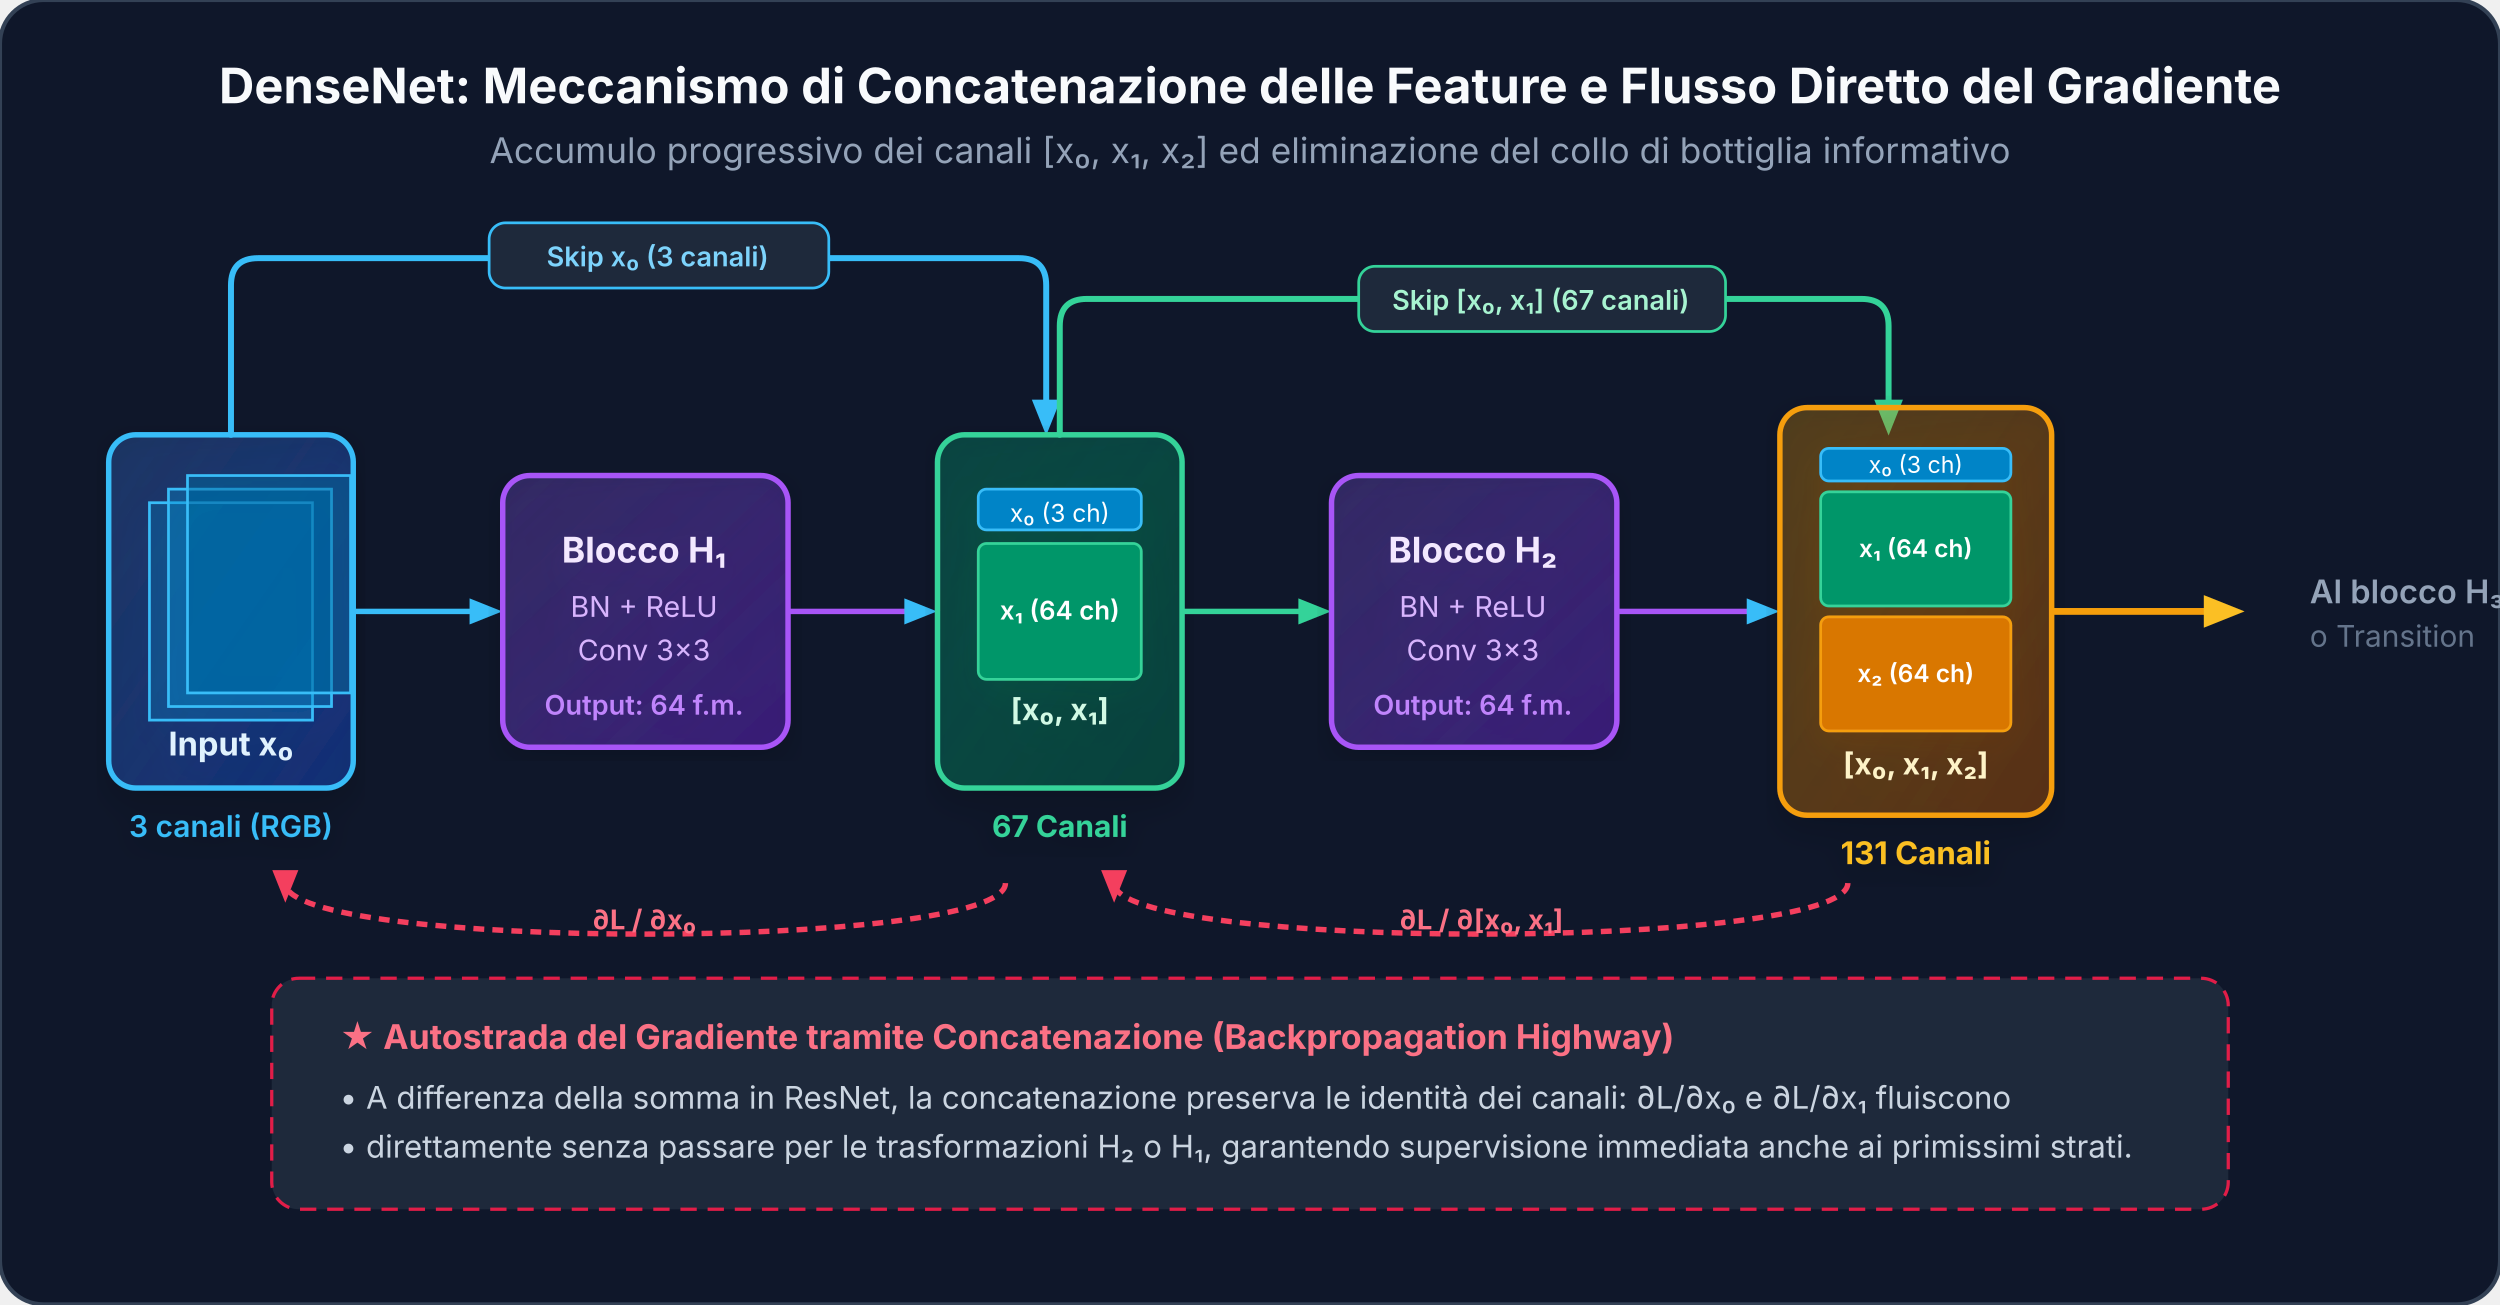
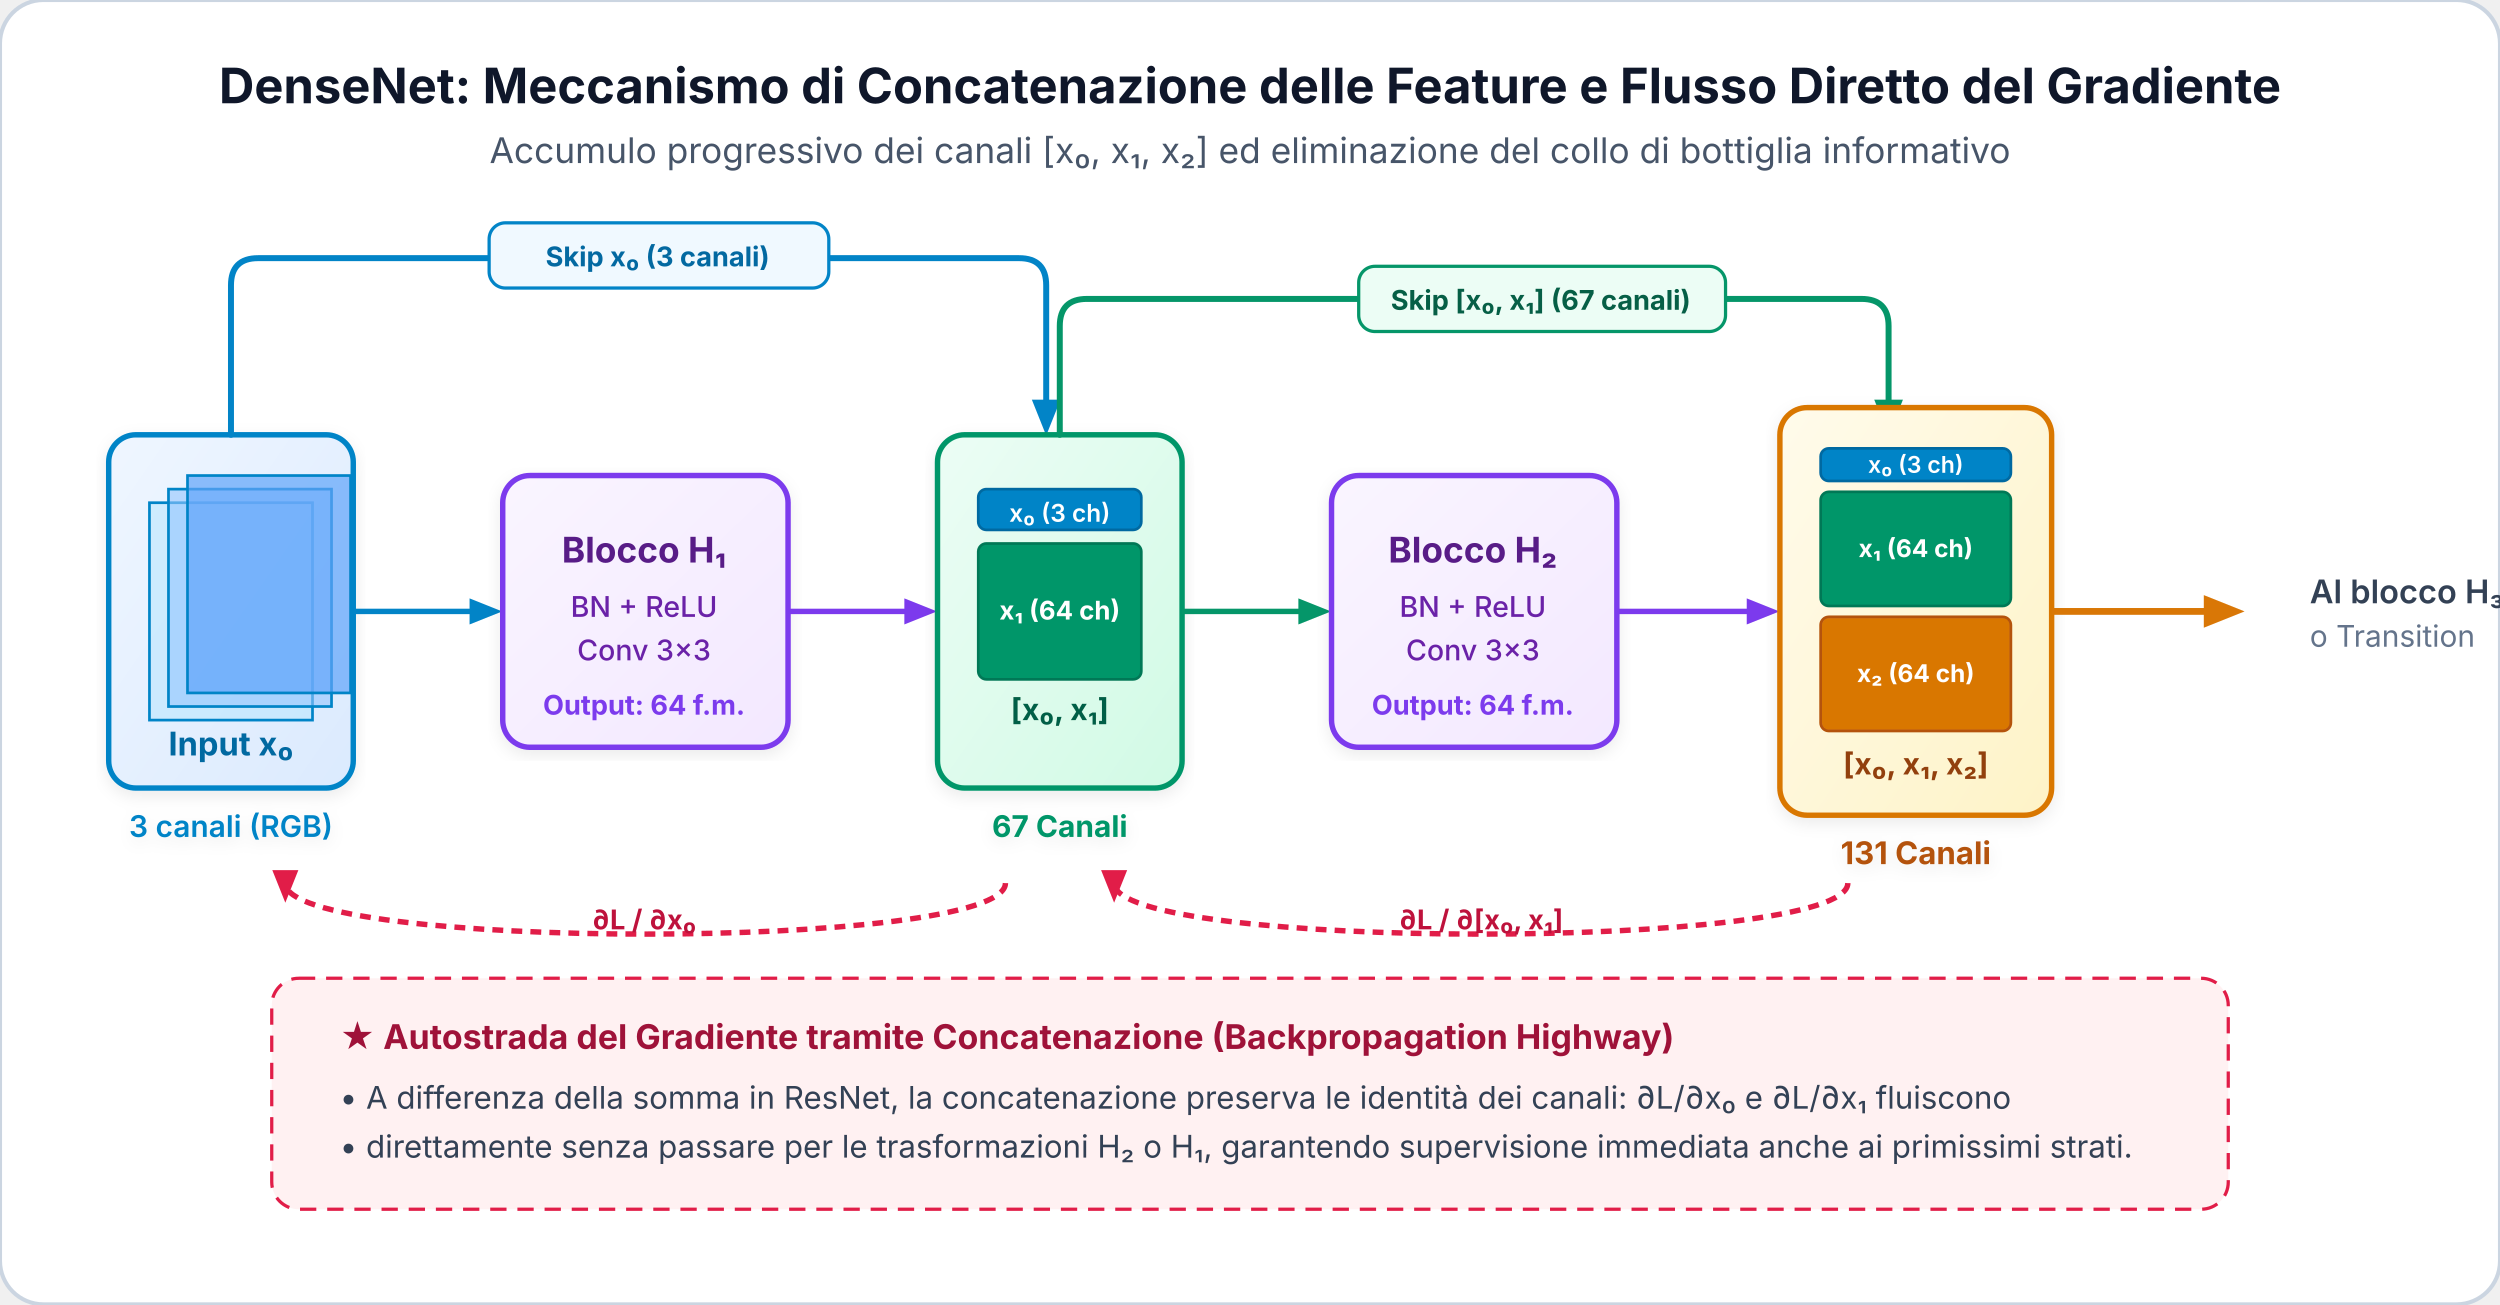
<svg xmlns="http://www.w3.org/2000/svg" viewBox="0 0 920 480" width="100%" height="100%">
  <defs>
    <linearGradient id="grad-input" x1="0%" y1="0%" x2="100%" y2="100%">
-       <stop offset="0%" stop-color="#3b82f6" stop-opacity="0.25" />
-       <stop offset="100%" stop-color="#1d4ed8" stop-opacity="0.4" />
+       <stop offset="0%" stop-color="#eff6ff" />
+       <stop offset="100%" stop-color="#dbeafe" />
    </linearGradient>
    <linearGradient id="grad-conv" x1="0%" y1="0%" x2="100%" y2="100%">
-       <stop offset="0%" stop-color="#8b5cf6" stop-opacity="0.25" />
-       <stop offset="100%" stop-color="#6d28d9" stop-opacity="0.4" />
+       <stop offset="0%" stop-color="#faf5ff" />
+       <stop offset="100%" stop-color="#f3e8ff" />
    </linearGradient>
    <linearGradient id="grad-concat1" x1="0%" y1="0%" x2="100%" y2="100%">
-       <stop offset="0%" stop-color="#10b981" stop-opacity="0.25" />
-       <stop offset="100%" stop-color="#047857" stop-opacity="0.4" />
+       <stop offset="0%" stop-color="#ecfdf5" />
+       <stop offset="100%" stop-color="#d1fae5" />
    </linearGradient>
    <linearGradient id="grad-concat2" x1="0%" y1="0%" x2="100%" y2="100%">
-       <stop offset="0%" stop-color="#f59e0b" stop-opacity="0.25" />
-       <stop offset="100%" stop-color="#b45309" stop-opacity="0.4" />
+       <stop offset="0%" stop-color="#fffbeb" />
+       <stop offset="100%" stop-color="#fef3c7" />
    </linearGradient>
    <marker id="arrow" viewBox="0 0 10 10" refX="6" refY="5" markerWidth="6" markerHeight="6" orient="auto-start-reverse">
-       <path d="M 0 1 L 10 5 L 0 9 z" fill="#38bdf8" />
+       <path d="M 0 1 L 10 5 L 0 9 z" fill="#0284c7" />
+     </marker>
+     <marker id="arrow-purple" viewBox="0 0 10 10" refX="6" refY="5" markerWidth="6" markerHeight="6" orient="auto-start-reverse">
+       <path d="M 0 1 L 10 5 L 0 9 z" fill="#7c3aed" />
    </marker>
    <marker id="arrow-green" viewBox="0 0 10 10" refX="6" refY="5" markerWidth="6" markerHeight="6" orient="auto-start-reverse">
-       <path d="M 0 1 L 10 5 L 0 9 z" fill="#34d399" />
+       <path d="M 0 1 L 10 5 L 0 9 z" fill="#059669" />
    </marker>
    <marker id="arrow-amber" viewBox="0 0 10 10" refX="6" refY="5" markerWidth="6" markerHeight="6" orient="auto-start-reverse">
-       <path d="M 0 1 L 10 5 L 0 9 z" fill="#fbbf24" />
+       <path d="M 0 1 L 10 5 L 0 9 z" fill="#d97706" />
    </marker>
    <marker id="arrow-grad" viewBox="0 0 10 10" refX="6" refY="5" markerWidth="6" markerHeight="6" orient="auto-start-reverse">
-       <path d="M 10 1 L 0 5 L 10 9 z" fill="#f43f5e" />
+       <path d="M 10 1 L 0 5 L 10 9 z" fill="#e11d48" />
    </marker>
    <filter id="shadow" x="-5%" y="-5%" width="110%" height="110%">
-       <feDropShadow dx="0" dy="4" stdDeviation="6" flood-color="#000000" flood-opacity="0.35" />
+       <feDropShadow dx="0" dy="2" stdDeviation="3" flood-color="#0f172a" flood-opacity="0.08" />
    </filter>
  </defs>
-   <rect width="100%" height="100%" rx="16" fill="#0f172a" stroke="#334155" stroke-width="1.5" />
-   <text x="460" y="38" text-anchor="middle" font-family="system-ui, -apple-system, sans-serif" font-size="18" font-weight="700" fill="#f8fafc">
+   <rect width="100%" height="100%" rx="16" fill="#ffffff" stroke="#cbd5e1" stroke-width="1.5" />
+   <text x="460" y="38" text-anchor="middle" font-family="system-ui, -apple-system, sans-serif" font-size="18" font-weight="700" fill="#0f172a">
    DenseNet: Meccanismo di Concatenazione delle Feature e Flusso Diretto del Gradiente
  </text>
-   <text x="460" y="60" text-anchor="middle" font-family="system-ui, -apple-system, sans-serif" font-size="13" font-weight="400" fill="#94a3b8">
+   <text x="460" y="60" text-anchor="middle" font-family="system-ui, -apple-system, sans-serif" font-size="13" font-weight="400" fill="#475569">
    Accumulo progressivo dei canali [x₀, x₁, x₂] ed eliminazione del collo di bottiglia informativo
  </text>
  <g transform="translate(40, 160)" filter="url(#shadow)">
-     <rect width="90" height="130" rx="10" fill="url(#grad-input)" stroke="#38bdf8" stroke-width="2" />
-     <path d="M 15 25 L 75 25 L 75 105 L 15 105 Z" fill="#0284c7" fill-opacity="0.3" stroke="#38bdf8" stroke-width="1" />
-     <path d="M 22 20 L 82 20 L 82 100 L 22 100 Z" fill="#0284c7" fill-opacity="0.4" stroke="#38bdf8" stroke-width="1" />
-     <path d="M 29 15 L 89 15 L 89 95 L 29 95 Z" fill="#0369a1" fill-opacity="0.5" stroke="#38bdf8" stroke-width="1" />
-     <text x="45" y="118" text-anchor="middle" font-family="system-ui, -apple-system, sans-serif" font-size="12" font-weight="700" fill="#e0f2fe">Input x₀</text>
-     <text x="45" y="148" text-anchor="middle" font-family="system-ui, -apple-system, sans-serif" font-size="11" font-weight="600" fill="#38bdf8">3 canali (RGB)</text>
+     <rect width="90" height="130" rx="10" fill="url(#grad-input)" stroke="#0284c7" stroke-width="2" />
+     <path d="M 15 25 L 75 25 L 75 105 L 15 105 Z" fill="#bae6fd" fill-opacity="0.6" stroke="#0284c7" stroke-width="1" />
+     <path d="M 22 20 L 82 20 L 82 100 L 22 100 Z" fill="#93c5fd" fill-opacity="0.6" stroke="#0284c7" stroke-width="1" />
+     <path d="M 29 15 L 89 15 L 89 95 L 29 95 Z" fill="#60a5fa" fill-opacity="0.7" stroke="#0284c7" stroke-width="1" />
+     <text x="45" y="118" text-anchor="middle" font-family="system-ui, -apple-system, sans-serif" font-size="12" font-weight="700" fill="#0369a1">Input x₀</text>
+     <text x="45" y="148" text-anchor="middle" font-family="system-ui, -apple-system, sans-serif" font-size="11" font-weight="600" fill="#0284c7">3 canali (RGB)</text>
  </g>
-   <path d="M 130 225 L 180 225" stroke="#38bdf8" stroke-width="2" marker-end="url(#arrow)" />
+   <path d="M 130 225 L 180 225" stroke="#0284c7" stroke-width="2" marker-end="url(#arrow)" />
  <g transform="translate(185, 175)" filter="url(#shadow)">
-     <rect width="105" height="100" rx="10" fill="url(#grad-conv)" stroke="#a855f7" stroke-width="2" />
-     <text x="52" y="32" text-anchor="middle" font-family="system-ui, -apple-system, sans-serif" font-size="13" font-weight="700" fill="#f3e8ff">Blocco H₁</text>
-     <text x="52" y="52" text-anchor="middle" font-family="system-ui, -apple-system, sans-serif" font-size="10.5" fill="#d8b4fe">BN + ReLU</text>
-     <text x="52" y="68" text-anchor="middle" font-family="system-ui, -apple-system, sans-serif" font-size="10.5" fill="#d8b4fe">Conv 3×3</text>
-     <text x="52" y="88" text-anchor="middle" font-family="system-ui, -apple-system, sans-serif" font-size="10" font-weight="600" fill="#c084fc">Output: 64 f.m.</text>
+     <rect width="105" height="100" rx="10" fill="url(#grad-conv)" stroke="#7c3aed" stroke-width="2" />
+     <text x="52" y="32" text-anchor="middle" font-family="system-ui, -apple-system, sans-serif" font-size="13" font-weight="700" fill="#581c87">Blocco H₁</text>
+     <text x="52" y="52" text-anchor="middle" font-family="system-ui, -apple-system, sans-serif" font-size="10.5" font-weight="500" fill="#6b21a8">BN + ReLU</text>
+     <text x="52" y="68" text-anchor="middle" font-family="system-ui, -apple-system, sans-serif" font-size="10.5" font-weight="500" fill="#6b21a8">Conv 3×3</text>
+     <text x="52" y="88" text-anchor="middle" font-family="system-ui, -apple-system, sans-serif" font-size="10" font-weight="700" fill="#7c3aed">Output: 64 f.m.</text>
  </g>
-   <path d="M 290 225 L 340 225" stroke="#a855f7" stroke-width="2" marker-end="url(#arrow)" />
-   <path d="M 85 160 L 85 105 Q 85 95 95 95 L 375 95 Q 385 95 385 105 L 385 155" fill="none" stroke="#38bdf8" stroke-width="2.2" stroke-linecap="round" marker-end="url(#arrow)" />
-   <rect x="180" y="82" width="125" height="24" rx="6" fill="#1e293b" stroke="#38bdf8" stroke-width="1" />
-   <text x="242" y="98" text-anchor="middle" font-family="system-ui, -apple-system, sans-serif" font-size="10" font-weight="600" fill="#7dd3fc">
+   <path d="M 290 225 L 340 225" stroke="#7c3aed" stroke-width="2" marker-end="url(#arrow-purple)" />
+   <path d="M 85 160 L 85 105 Q 85 95 95 95 L 375 95 Q 385 95 385 105 L 385 155" fill="none" stroke="#0284c7" stroke-width="2.2" stroke-linecap="round" marker-end="url(#arrow)" />
+   <rect x="180" y="82" width="125" height="24" rx="6" fill="#f0f9ff" stroke="#0284c7" stroke-width="1.2" />
+   <text x="242" y="98" text-anchor="middle" font-family="system-ui, -apple-system, sans-serif" font-size="10" font-weight="700" fill="#0369a1">
    Skip x₀ (3 canali)
  </text>
  <g transform="translate(345, 160)" filter="url(#shadow)">
-     <rect width="90" height="130" rx="10" fill="url(#grad-concat1)" stroke="#34d399" stroke-width="2" />
-     <rect x="15" y="20" width="60" height="15" rx="3" fill="#0284c7" stroke="#38bdf8" stroke-width="1" />
-     <text x="45" y="32" text-anchor="middle" font-family="system-ui, -apple-system, sans-serif" font-size="9" fill="#ffffff">x₀ (3 ch)</text>
-     <rect x="15" y="40" width="60" height="50" rx="3" fill="#059669" stroke="#34d399" stroke-width="1" />
-     <text x="45" y="68" text-anchor="middle" font-family="system-ui, -apple-system, sans-serif" font-size="9.5" font-weight="600" fill="#ffffff">x₁ (64 ch)</text>
-     <text x="45" y="105" text-anchor="middle" font-family="system-ui, -apple-system, sans-serif" font-size="11" font-weight="700" fill="#d1fae5">[x₀, x₁]</text>
-     <text x="45" y="148" text-anchor="middle" font-family="system-ui, -apple-system, sans-serif" font-size="11" font-weight="700" fill="#34d399">67 Canali</text>
+     <rect width="90" height="130" rx="10" fill="url(#grad-concat1)" stroke="#059669" stroke-width="2" />
+     <rect x="15" y="20" width="60" height="15" rx="3" fill="#0284c7" stroke="#0369a1" stroke-width="1" />
+     <text x="45" y="32" text-anchor="middle" font-family="system-ui, -apple-system, sans-serif" font-size="9" font-weight="600" fill="#ffffff">x₀ (3 ch)</text>
+     <rect x="15" y="40" width="60" height="50" rx="3" fill="#059669" stroke="#047857" stroke-width="1" />
+     <text x="45" y="68" text-anchor="middle" font-family="system-ui, -apple-system, sans-serif" font-size="9.5" font-weight="700" fill="#ffffff">x₁ (64 ch)</text>
+     <text x="45" y="105" text-anchor="middle" font-family="system-ui, -apple-system, sans-serif" font-size="11" font-weight="700" fill="#065f46">[x₀, x₁]</text>
+     <text x="45" y="148" text-anchor="middle" font-family="system-ui, -apple-system, sans-serif" font-size="11" font-weight="700" fill="#059669">67 Canali</text>
  </g>
-   <path d="M 435 225 L 485 225" stroke="#34d399" stroke-width="2" marker-end="url(#arrow-green)" />
+   <path d="M 435 225 L 485 225" stroke="#059669" stroke-width="2" marker-end="url(#arrow-green)" />
  <g transform="translate(490, 175)" filter="url(#shadow)">
-     <rect width="105" height="100" rx="10" fill="url(#grad-conv)" stroke="#a855f7" stroke-width="2" />
-     <text x="52" y="32" text-anchor="middle" font-family="system-ui, -apple-system, sans-serif" font-size="13" font-weight="700" fill="#f3e8ff">Blocco H₂</text>
-     <text x="52" y="52" text-anchor="middle" font-family="system-ui, -apple-system, sans-serif" font-size="10.5" fill="#d8b4fe">BN + ReLU</text>
-     <text x="52" y="68" text-anchor="middle" font-family="system-ui, -apple-system, sans-serif" font-size="10.5" fill="#d8b4fe">Conv 3×3</text>
-     <text x="52" y="88" text-anchor="middle" font-family="system-ui, -apple-system, sans-serif" font-size="10" font-weight="600" fill="#c084fc">Output: 64 f.m.</text>
+     <rect width="105" height="100" rx="10" fill="url(#grad-conv)" stroke="#7c3aed" stroke-width="2" />
+     <text x="52" y="32" text-anchor="middle" font-family="system-ui, -apple-system, sans-serif" font-size="13" font-weight="700" fill="#581c87">Blocco H₂</text>
+     <text x="52" y="52" text-anchor="middle" font-family="system-ui, -apple-system, sans-serif" font-size="10.5" font-weight="500" fill="#6b21a8">BN + ReLU</text>
+     <text x="52" y="68" text-anchor="middle" font-family="system-ui, -apple-system, sans-serif" font-size="10.5" font-weight="500" fill="#6b21a8">Conv 3×3</text>
+     <text x="52" y="88" text-anchor="middle" font-family="system-ui, -apple-system, sans-serif" font-size="10" font-weight="700" fill="#7c3aed">Output: 64 f.m.</text>
  </g>
-   <path d="M 595 225 L 650 225" stroke="#a855f7" stroke-width="2" marker-end="url(#arrow)" />
-   <path d="M 390 160 L 390 120 Q 390 110 400 110 L 685 110 Q 695 110 695 120 L 695 155" fill="none" stroke="#34d399" stroke-width="2.2" stroke-linecap="round" marker-end="url(#arrow-green)" />
-   <rect x="500" y="98" width="135" height="24" rx="6" fill="#1e293b" stroke="#34d399" stroke-width="1" />
-   <text x="567" y="114" text-anchor="middle" font-family="system-ui, -apple-system, sans-serif" font-size="10" font-weight="600" fill="#a7f3d0">
+   <path d="M 595 225 L 650 225" stroke="#7c3aed" stroke-width="2" marker-end="url(#arrow-purple)" />
+   <path d="M 390 160 L 390 120 Q 390 110 400 110 L 685 110 Q 695 110 695 120 L 695 155" fill="none" stroke="#059669" stroke-width="2.2" stroke-linecap="round" marker-end="url(#arrow-green)" />
+   <rect x="500" y="98" width="135" height="24" rx="6" fill="#ecfdf5" stroke="#059669" stroke-width="1.2" />
+   <text x="567" y="114" text-anchor="middle" font-family="system-ui, -apple-system, sans-serif" font-size="10" font-weight="700" fill="#065f46">
    Skip [x₀, x₁] (67 canali)
  </text>
  <g transform="translate(655, 150)" filter="url(#shadow)">
-     <rect width="100" height="150" rx="10" fill="url(#grad-concat2)" stroke="#f59e0b" stroke-width="2" />
-     <rect x="15" y="15" width="70" height="12" rx="3" fill="#0284c7" stroke="#38bdf8" stroke-width="1" />
-     <text x="50" y="24" text-anchor="middle" font-family="system-ui, -apple-system, sans-serif" font-size="8.5" fill="#ffffff">x₀ (3 ch)</text>
-     <rect x="15" y="31" width="70" height="42" rx="3" fill="#059669" stroke="#34d399" stroke-width="1" />
-     <text x="50" y="55" text-anchor="middle" font-family="system-ui, -apple-system, sans-serif" font-size="9" font-weight="600" fill="#ffffff">x₁ (64 ch)</text>
-     <rect x="15" y="77" width="70" height="42" rx="3" fill="#d97706" stroke="#f59e0b" stroke-width="1" />
-     <text x="50" y="101" text-anchor="middle" font-family="system-ui, -apple-system, sans-serif" font-size="9" font-weight="600" fill="#ffffff">x₂ (64 ch)</text>
-     <text x="50" y="135" text-anchor="middle" font-family="system-ui, -apple-system, sans-serif" font-size="11" font-weight="700" fill="#fef3c7">[x₀, x₁, x₂]</text>
-     <text x="50" y="168" text-anchor="middle" font-family="system-ui, -apple-system, sans-serif" font-size="11.5" font-weight="700" fill="#fbbf24">131 Canali</text>
+     <rect width="100" height="150" rx="10" fill="url(#grad-concat2)" stroke="#d97706" stroke-width="2" />
+     <rect x="15" y="15" width="70" height="12" rx="3" fill="#0284c7" stroke="#0369a1" stroke-width="1" />
+     <text x="50" y="24" text-anchor="middle" font-family="system-ui, -apple-system, sans-serif" font-size="8.5" font-weight="600" fill="#ffffff">x₀ (3 ch)</text>
+     <rect x="15" y="31" width="70" height="42" rx="3" fill="#059669" stroke="#047857" stroke-width="1" />
+     <text x="50" y="55" text-anchor="middle" font-family="system-ui, -apple-system, sans-serif" font-size="9" font-weight="700" fill="#ffffff">x₁ (64 ch)</text>
+     <rect x="15" y="77" width="70" height="42" rx="3" fill="#d97706" stroke="#b45309" stroke-width="1" />
+     <text x="50" y="101" text-anchor="middle" font-family="system-ui, -apple-system, sans-serif" font-size="9" font-weight="700" fill="#ffffff">x₂ (64 ch)</text>
+     <text x="50" y="135" text-anchor="middle" font-family="system-ui, -apple-system, sans-serif" font-size="11" font-weight="700" fill="#92400e">[x₀, x₁, x₂]</text>
+     <text x="50" y="168" text-anchor="middle" font-family="system-ui, -apple-system, sans-serif" font-size="11.5" font-weight="700" fill="#b45309">131 Canali</text>
  </g>
-   <path d="M 755 225 L 820 225" stroke="#f59e0b" stroke-width="2.5" marker-end="url(#arrow-amber)" />
-   <text x="850" y="222" font-family="system-ui, -apple-system, sans-serif" font-size="12" font-weight="600" fill="#94a3b8">Al blocco H₃</text>
+   <path d="M 755 225 L 820 225" stroke="#d97706" stroke-width="2.5" marker-end="url(#arrow-amber)" />
+   <text x="850" y="222" font-family="system-ui, -apple-system, sans-serif" font-size="12" font-weight="600" fill="#334155">Al blocco H₃</text>
  <text x="850" y="238" font-family="system-ui, -apple-system, sans-serif" font-size="11" fill="#64748b">o Transition</text>
  <g transform="translate(100, 360)">
-     <rect width="720" height="85" rx="10" fill="#1e293b" stroke="#e11d48" stroke-width="1.2" stroke-dasharray="6,4" />
-     <text x="25" y="26" font-family="system-ui, -apple-system, sans-serif" font-size="12.5" font-weight="700" fill="#fb7185">
+     <rect width="720" height="85" rx="10" fill="#fff1f2" stroke="#e11d48" stroke-width="1.2" stroke-dasharray="6,4" />
+     <text x="25" y="26" font-family="system-ui, -apple-system, sans-serif" font-size="12.5" font-weight="700" fill="#9f1239">
      ★ Autostrada del Gradiente tramite Concatenazione (Backpropagation Highway)
    </text>
-     <text x="25" y="48" font-family="system-ui, -apple-system, sans-serif" font-size="11.5" fill="#cbd5e1">
+     <text x="25" y="48" font-family="system-ui, -apple-system, sans-serif" font-size="11.5" fill="#334155">
      • A differenza della somma in ResNet, la concatenazione preserva le identità dei canali: ∂L/∂x₀ e ∂L/∂x₁ fluiscono
    </text>
-     <text x="25" y="66" font-family="system-ui, -apple-system, sans-serif" font-size="11.5" fill="#cbd5e1">
+     <text x="25" y="66" font-family="system-ui, -apple-system, sans-serif" font-size="11.5" fill="#334155">
      • direttamente senza passare per le trasformazioni H₂ o H₁, garantendo supervisione immediata anche ai primissimi strati.
    </text>
  </g>
-   <path d="M 680 325 C 680 350, 410 350, 410 325" fill="none" stroke="#f43f5e" stroke-width="2" stroke-dasharray="4,3" marker-end="url(#arrow-grad)" />
-   <path d="M 370 325 C 370 350, 105 350, 105 325" fill="none" stroke="#f43f5e" stroke-width="2" stroke-dasharray="4,3" marker-end="url(#arrow-grad)" />
-   <text x="545" y="342" text-anchor="middle" font-family="system-ui, -apple-system, sans-serif" font-size="10" font-weight="700" fill="#fb7185">∂L / ∂[x₀, x₁]</text>
-   <text x="237" y="342" text-anchor="middle" font-family="system-ui, -apple-system, sans-serif" font-size="10" font-weight="700" fill="#fb7185">∂L / ∂x₀</text>
+   <path d="M 680 325 C 680 350, 410 350, 410 325" fill="none" stroke="#e11d48" stroke-width="2" stroke-dasharray="4,3" marker-end="url(#arrow-grad)" />
+   <path d="M 370 325 C 370 350, 105 350, 105 325" fill="none" stroke="#e11d48" stroke-width="2" stroke-dasharray="4,3" marker-end="url(#arrow-grad)" />
+   <text x="545" y="342" text-anchor="middle" font-family="system-ui, -apple-system, sans-serif" font-size="10" font-weight="700" fill="#be123c">∂L / ∂[x₀, x₁]</text>
+   <text x="237" y="342" text-anchor="middle" font-family="system-ui, -apple-system, sans-serif" font-size="10" font-weight="700" fill="#be123c">∂L / ∂x₀</text>
</svg>
